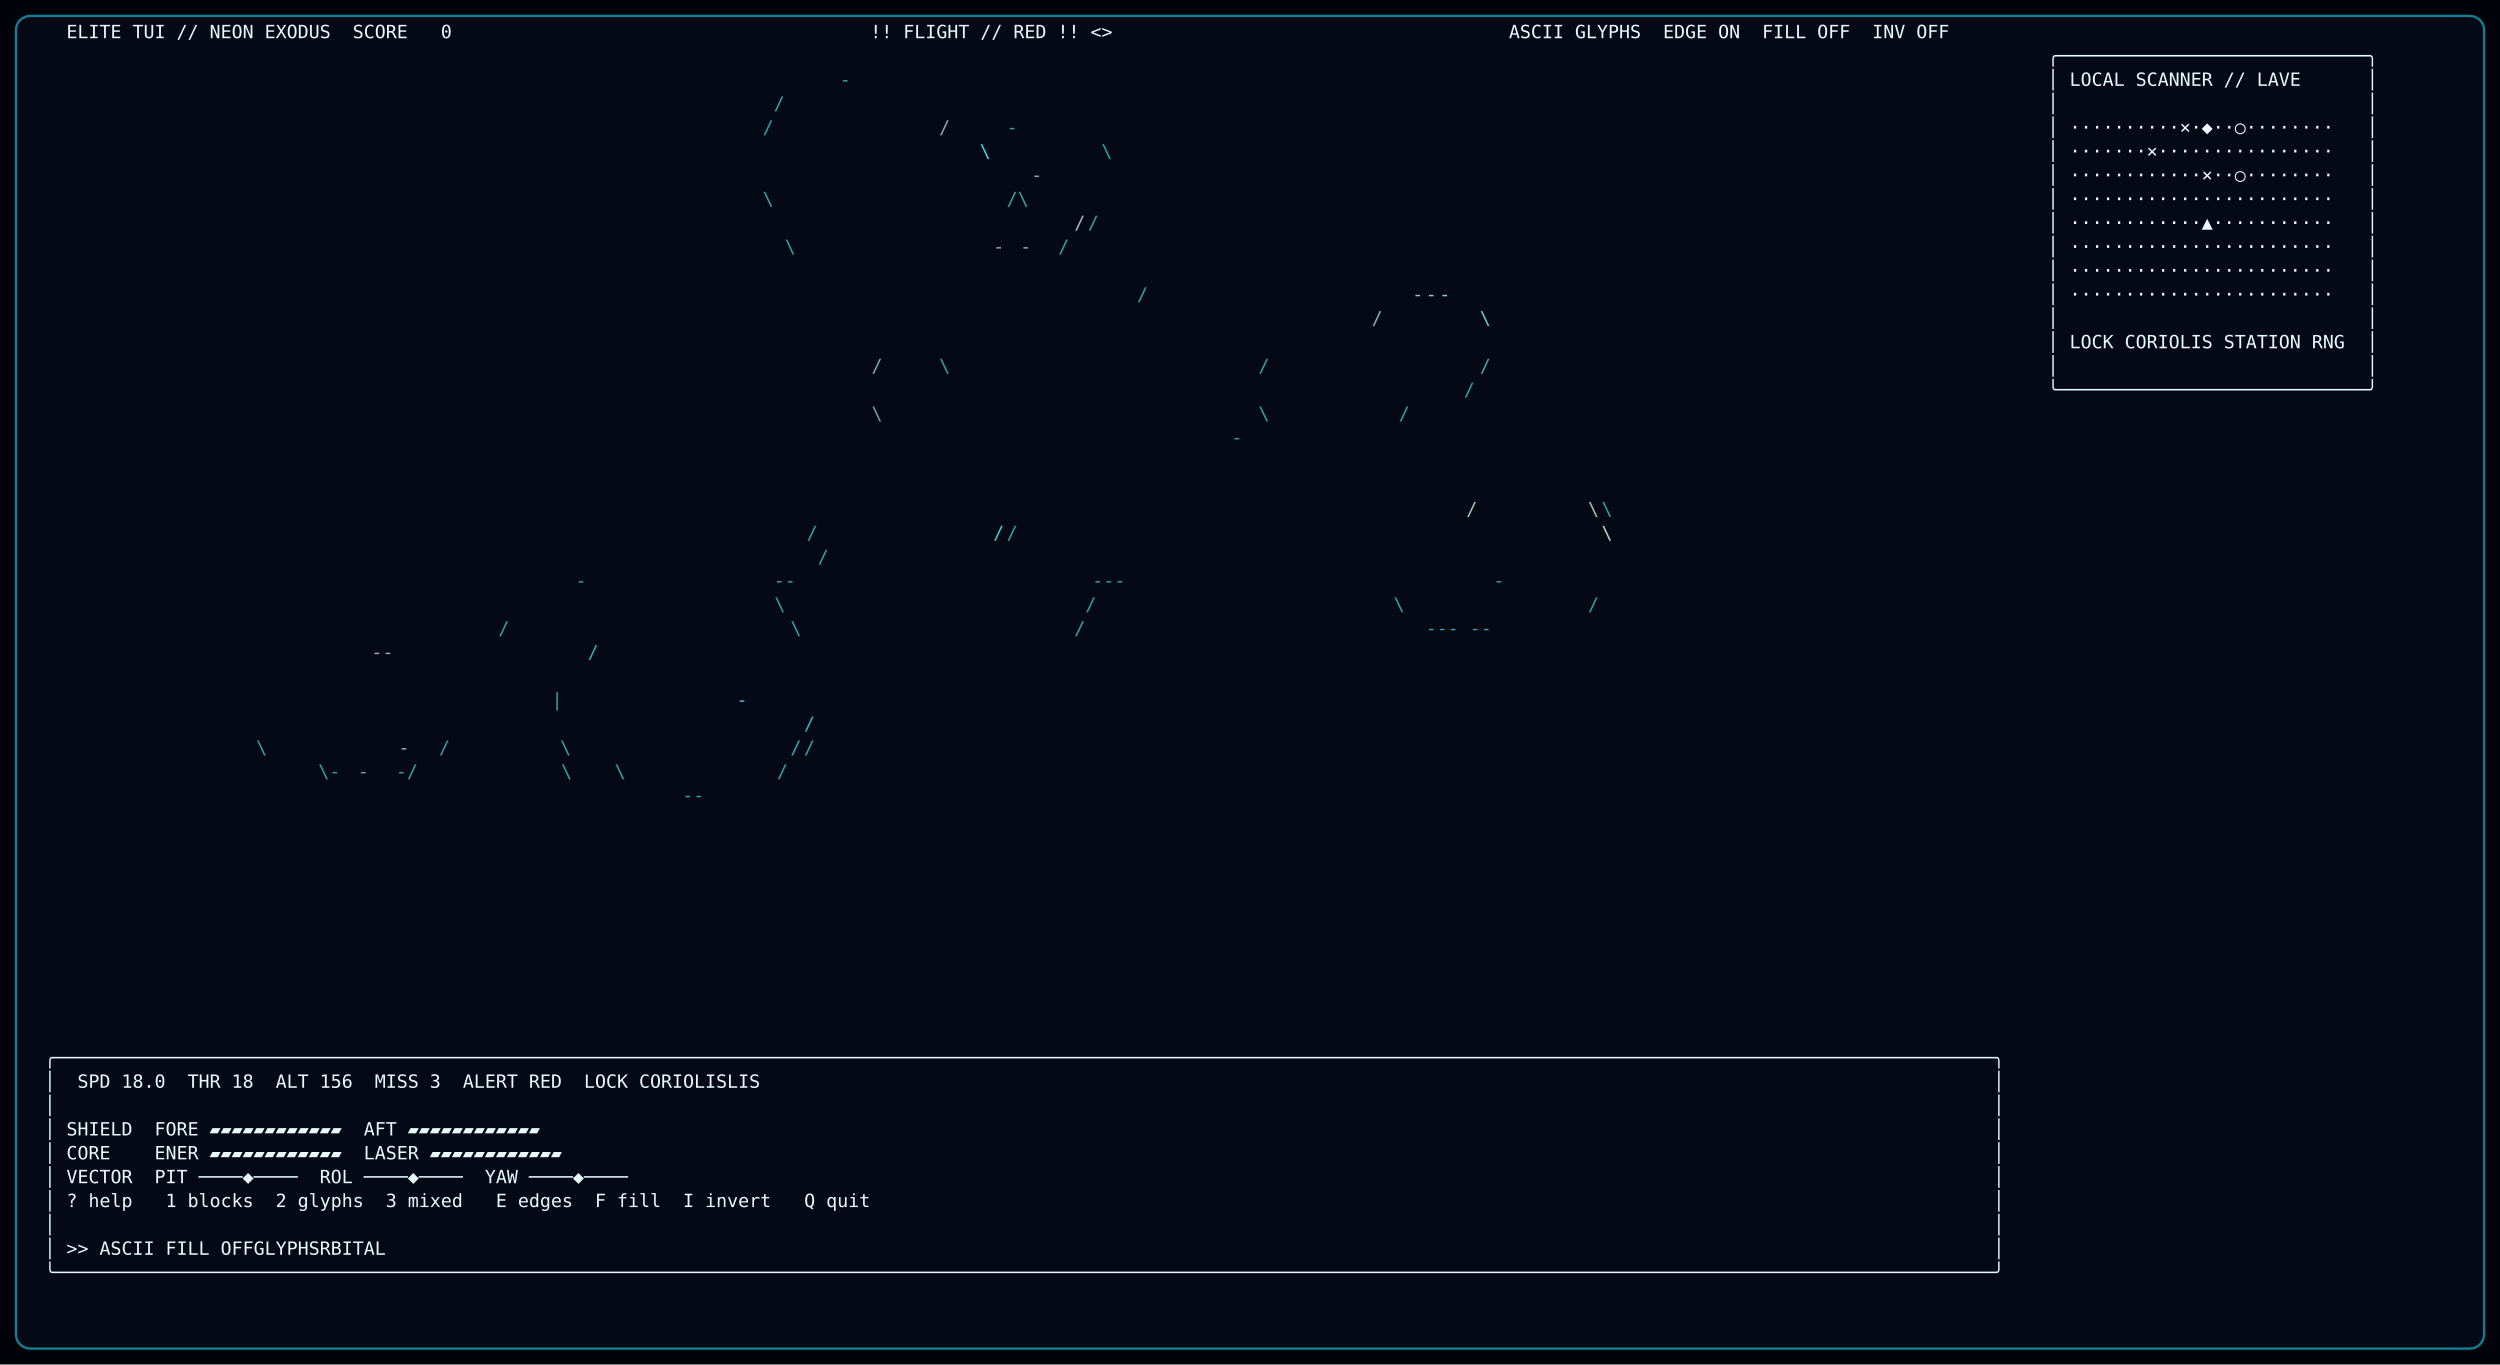
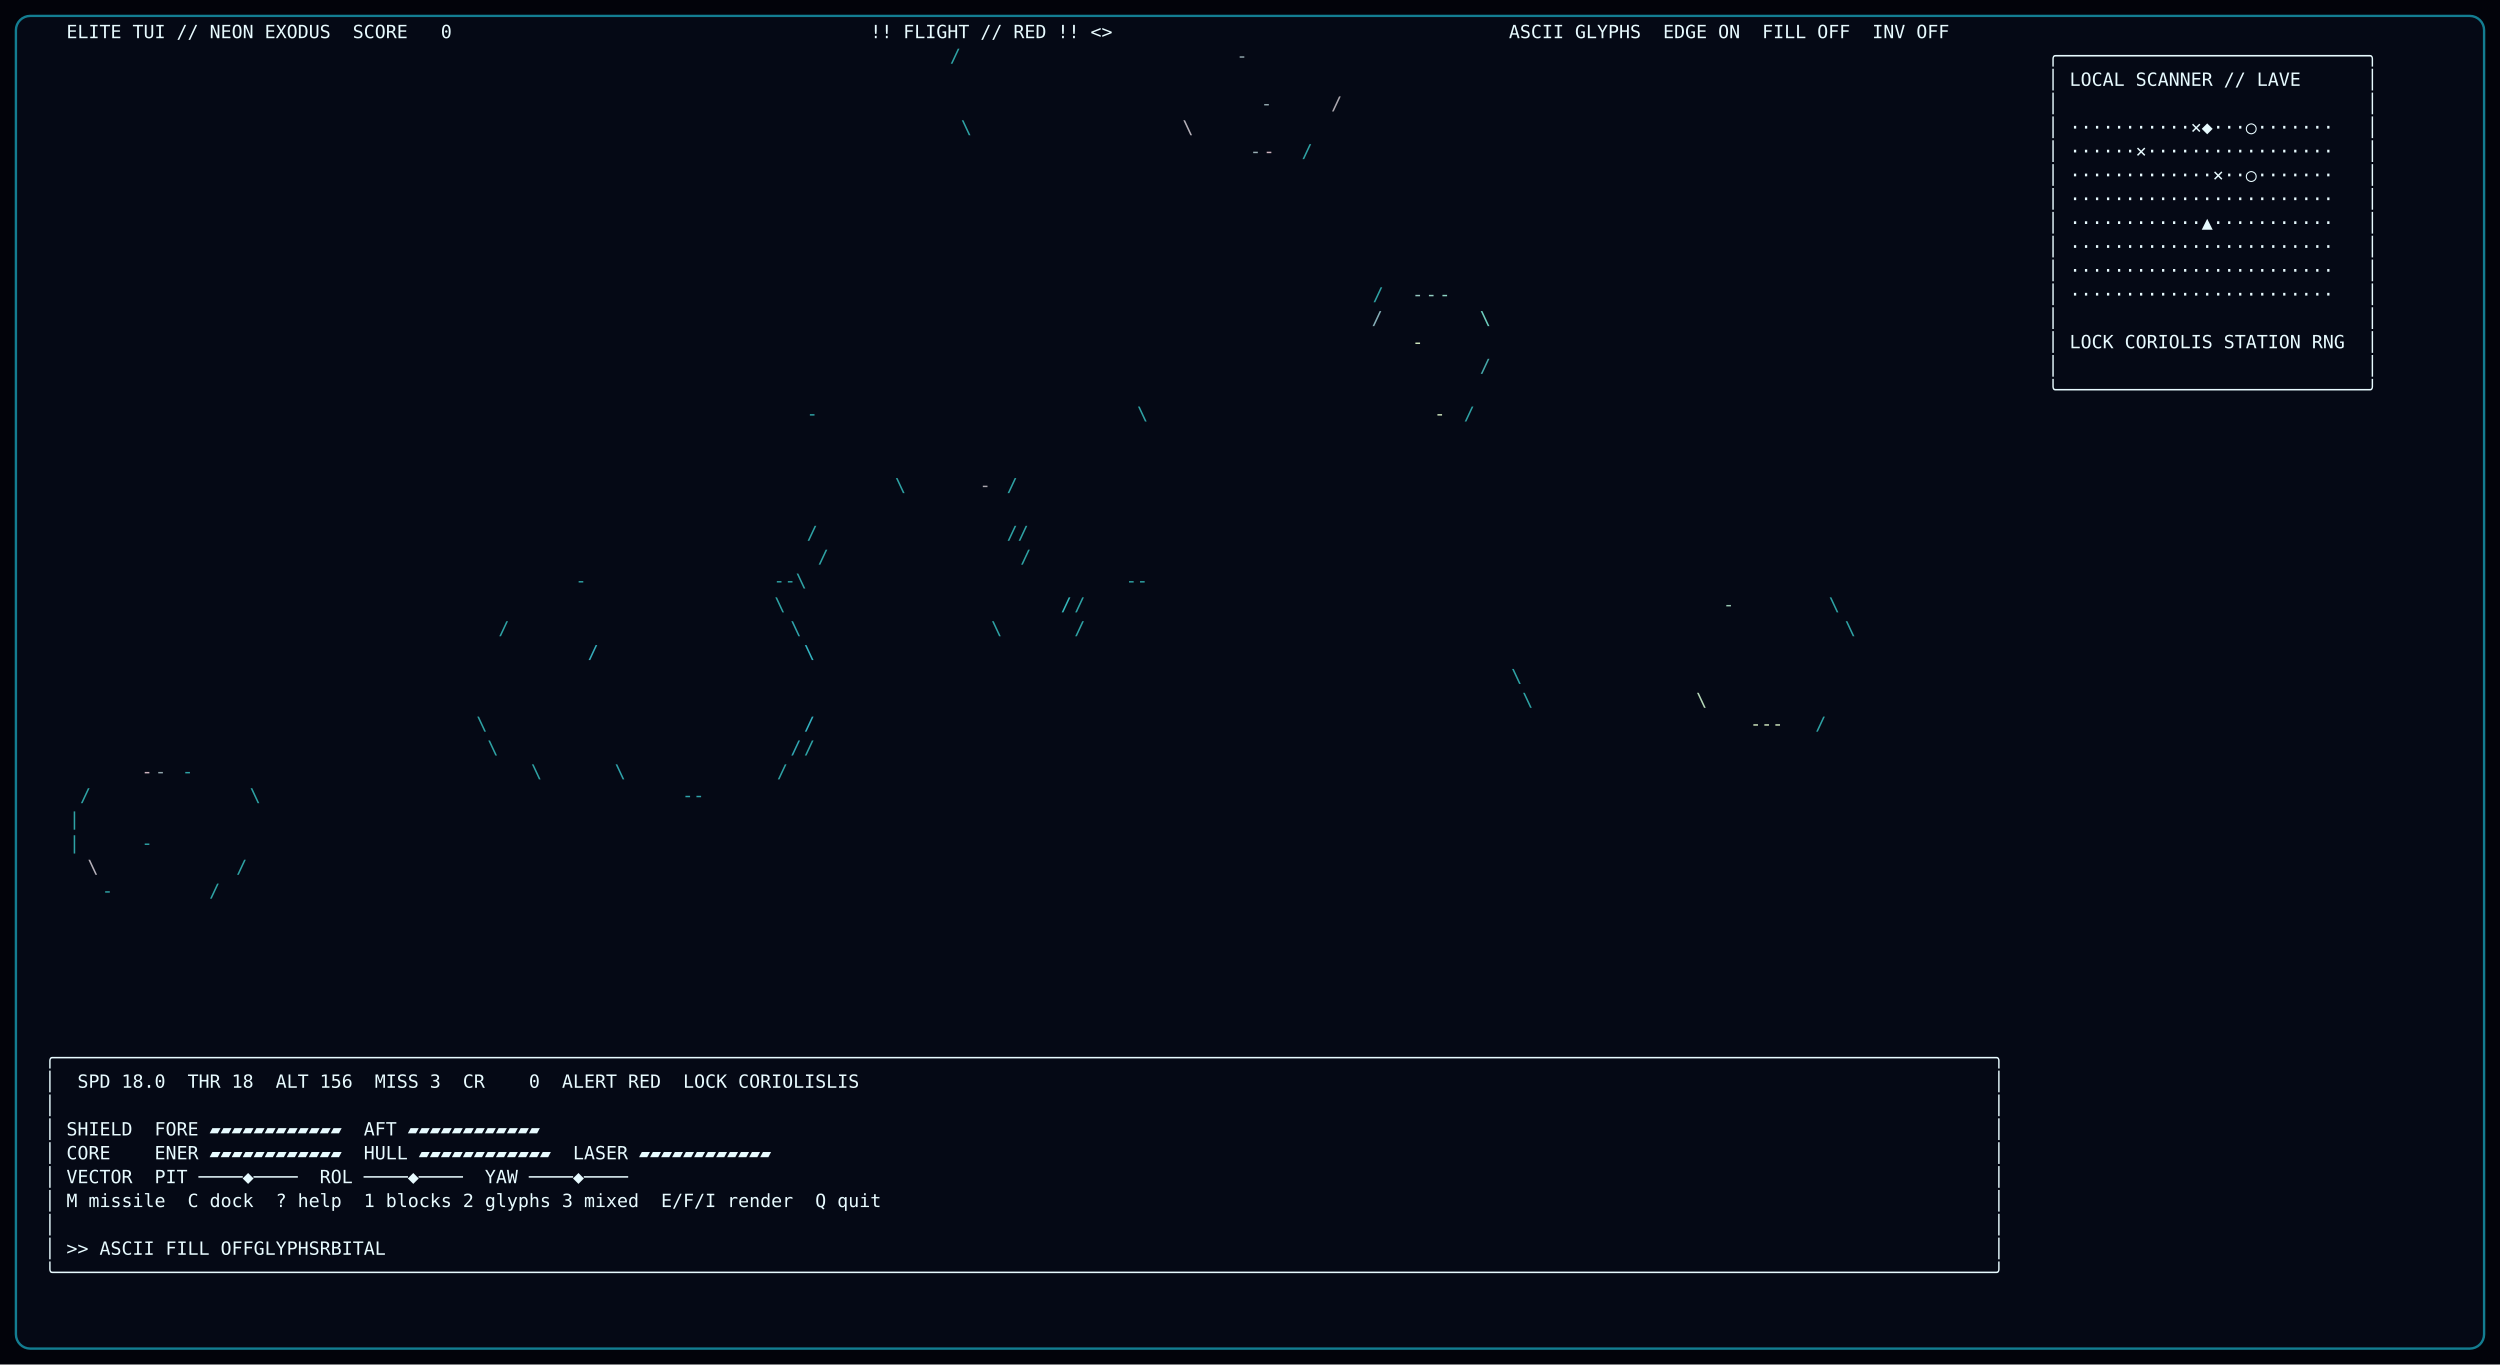
<svg xmlns="http://www.w3.org/2000/svg" width="3144" height="1716" viewBox="0 0 3144 1716" role="img" aria-labelledby="title desc">
  <rect width="100%" height="100%" fill="#02030a" />
  <rect x="20" y="20" width="3104" height="1676" rx="18" fill="#050915" stroke="#137d91" stroke-width="3" />
  <g font-family="JetBrains Mono, Cascadia Mono, Fira Mono, Consolas, monospace" font-size="23" xml:space="preserve">
    <text x="42" y="48" fill="#e8fbff">   ELITE TUI // NEON EXODUS  SCORE   0                                      !! FLIGHT // RED !! &lt;&gt;                                    ASCII GLYPHS  EDGE ON  FILL OFF  INV OFF</text>
+     <text x="59" y="78" fill="#2ea2a4">                                                                                  /</text>
+     <text x="1555" y="78" fill="#91a6ac">-</text>
    <text x="2575" y="78" fill="#e8fbff">╭────────────────────────────╮</text>
-     <text x="59" y="108" fill="#2ea2a4">                                                                        -</text>
    <text x="2575" y="108" fill="#e8fbff">│ LOCAL SCANNER // LAVE      │</text>
-     <text x="59" y="138" fill="#2ea2a4">                                                                  /</text>
+     <text x="1572" y="138" fill="#91a6ac"> -</text>
+     <text x="1674" y="138" fill="#aca8af">/</text>
    <text x="2575" y="138" fill="#e8fbff">│                            │</text>
-     <text x="59" y="168" fill="#2ea2a4">                                                                 /</text>
-     <text x="1181" y="168" fill="#91a6ac">/</text>
-     <text x="1266" y="168" fill="#2ea2a4">-</text>
-     <text x="2575" y="168" fill="#e8fbff">│ ··········×·◆··○········   │</text>
-     <text x="1232" y="198" fill="#37d6ee">\</text>
-     <text x="1385" y="198" fill="#2ea2a4">\</text>
-     <text x="2575" y="198" fill="#e8fbff">│ ·······×················   │</text>
-     <text x="1283" y="228" fill="#91a6ac"> -</text>
-     <text x="2575" y="228" fill="#e8fbff">│ ············×··○········   │</text>
-     <text x="59" y="258" fill="#2ea2a4">                                                                 \</text>
-     <text x="1266" y="258" fill="#2ea2a4">/\</text>
+     <text x="59" y="168" fill="#2ea2a4">                                                                                   \</text>
+     <text x="1487" y="168" fill="#b6b1b9">\</text>
+     <text x="2575" y="168" fill="#e8fbff">│ ···········×◆···○·······   │</text>
+     <text x="1572" y="198" fill="#9aafb5">-</text>
+     <text x="1589" y="198" fill="#cdb3bd">-</text>
+     <text x="1623" y="198" fill="#2ea2a4"> /</text>
+     <text x="2575" y="198" fill="#e8fbff">│ ······×·················   │</text>
+     <text x="2575" y="228" fill="#e8fbff">│ ·············×··○·······   │</text>
    <text x="2575" y="258" fill="#e8fbff">│ ························   │</text>
-     <text x="1351" y="288" fill="#b6b1b9">/</text>
-     <text x="1368" y="288" fill="#2ea2a4">/</text>
    <text x="2575" y="288" fill="#e8fbff">│ ············▲···········   │</text>
-     <text x="59" y="318" fill="#2ea2a4">                                                                   \</text>
-     <text x="1249" y="318" fill="#9aafb5">-</text>
-     <text x="1283" y="318" fill="#91a6ac">-</text>
-     <text x="1317" y="318" fill="#2ea2a4"> /</text>
    <text x="2575" y="318" fill="#e8fbff">│ ························   │</text>
    <text x="2575" y="348" fill="#e8fbff">│ ························   │</text>
-     <text x="59" y="378" fill="#2ea2a4">                                                                                                   /</text>
+     <text x="1657" y="378" fill="#2ea2a4">     /</text>
    <text x="1776" y="378" fill="#95c8c0">-</text>
    <text x="1793" y="378" fill="#93cfc1">-</text>
    <text x="1810" y="378" fill="#8dd4c2">-</text>
    <text x="2575" y="378" fill="#e8fbff">│ ························   │</text>
    <text x="1725" y="408" fill="#86aeb7">/</text>
    <text x="1861" y="408" fill="#6dcebd">\</text>
    <text x="2575" y="408" fill="#e8fbff">│                            │</text>
+     <text x="1776" y="438" fill="#cde4bb">-</text>
    <text x="2575" y="438" fill="#e8fbff">│ LOCK CORIOLIS STATION RNG  │</text>
-     <text x="1096" y="468" fill="#74adb1">/</text>
-     <text x="1181" y="468" fill="#2ea2a4">\                            /</text>
    <text x="1861" y="468" fill="#45a7a8">/</text>
    <text x="2575" y="468" fill="#e8fbff">│                            │</text>
-     <text x="1827" y="498" fill="#2ea2a4"> /</text>
    <text x="2575" y="498" fill="#e8fbff">╰────────────────────────────╯</text>
-     <text x="1096" y="528" fill="#6ea4a8">\</text>
-     <text x="1181" y="528" fill="#2ea2a4">                             \</text>
-     <text x="1759" y="528" fill="#2ea2a4">/</text>
-     <text x="773" y="558" fill="#2ea2a4">                                                        -</text>
-     <text x="1844" y="648" fill="#9acab4">/</text>
-     <text x="1997" y="648" fill="#9acab4">\</text>
-     <text x="2014" y="648" fill="#2ea2a4">\</text>
+     <text x="59" y="528" fill="#2ea2a4">                                                                     -                             \</text>
+     <text x="1776" y="528" fill="#cde4bb">  -</text>
+     <text x="1827" y="528" fill="#2ea2a4"> /</text>
+     <text x="807" y="618" fill="#2ea2a4">                       \</text>
+     <text x="1232" y="618" fill="#aca8af">-</text>
+     <text x="1266" y="618" fill="#2ea2a4">/</text>
    <text x="59" y="678" fill="#2ea2a4">                                                                     /</text>
-     <text x="1249" y="678" fill="#3dcdd0">/</text>
-     <text x="1266" y="678" fill="#2ea2a4">/</text>
-     <text x="2014" y="678" fill="#b6d8b8">\</text>
+     <text x="1266" y="678" fill="#2ea2a4">//</text>
    <text x="59" y="708" fill="#2ea2a4">                                                                      /</text>
-     <text x="59" y="738" fill="#2ea2a4">                                                -                 --</text>
-     <text x="1249" y="738" fill="#2ea2a4">         ---</text>
-     <text x="1878" y="738" fill="#2ea2a4">-</text>
+     <text x="1283" y="708" fill="#2ea2a4">/</text>
+     <text x="59" y="738" fill="#2ea2a4">                                                -                 --\</text>
+     <text x="1402" y="738" fill="#2ea2a4"> --</text>
    <text x="960" y="768" fill="#2ea2a4"> \</text>
-     <text x="1351" y="768" fill="#2ea2a4"> /                           \</text>
-     <text x="1997" y="768" fill="#2ea2a4">/</text>
+     <text x="1334" y="768" fill="#36b9bc">/</text>
+     <text x="1351" y="768" fill="#2ea2a4">/</text>
+     <text x="2167" y="768" fill="#9acab4">-</text>
+     <text x="2286" y="768" fill="#2ea2a4"> \</text>
    <text x="59" y="798" fill="#2ea2a4">                                         /</text>
    <text x="994" y="798" fill="#2fa4ab">\</text>
+     <text x="1011" y="798" fill="#2ea2a4">                 \</text>
    <text x="1351" y="798" fill="#2ea2a4">/</text>
-     <text x="1419" y="798" fill="#2ea2a4">                           --- --</text>
-     <text x="467" y="828" fill="#9aafb5">--</text>
+     <text x="2320" y="798" fill="#2ea2a4">\</text>
    <text x="739" y="828" fill="#35acba">/</text>
-     <text x="569" y="888" fill="#2ea2a4">         |</text>
-     <text x="926" y="888" fill="#42b9e1">-</text>
+     <text x="1011" y="828" fill="#33b3c1">\</text>
+     <text x="1028" y="858" fill="#2ea2a4">                                                               \</text>
+     <text x="1028" y="888" fill="#2ea2a4">                                                                \</text>
+     <text x="2133" y="888" fill="#b6d8b8">\</text>
+     <text x="59" y="918" fill="#2ea2a4">                                       \</text>
    <text x="1011" y="918" fill="#33b2c1">/</text>
-     <text x="59" y="948" fill="#2ea2a4">                   \</text>
-     <text x="501" y="948" fill="#aca8af">-</text>
-     <text x="552" y="948" fill="#2ea2a4">/          \</text>
+     <text x="2201" y="918" fill="#cde4bb">---</text>
+     <text x="2269" y="918" fill="#2ea2a4"> /</text>
+     <text x="59" y="948" fill="#2ea2a4">                                        \</text>
    <text x="994" y="948" fill="#2fa5b1">/</text>
    <text x="1011" y="948" fill="#2ea2a4">/</text>
-     <text x="331" y="978" fill="#2ea2a4">     \-</text>
-     <text x="450" y="978" fill="#6ea4a8">-</text>
-     <text x="484" y="978" fill="#2ea2a4"> -/             \</text>
+     <text x="178" y="978" fill="#cdb3bd">-</text>
+     <text x="195" y="978" fill="#91a6ac">-</text>
+     <text x="229" y="978" fill="#2ea2a4">-</text>
+     <text x="280" y="978" fill="#2ea2a4">                            \</text>
    <text x="773" y="978" fill="#2fa3ab">\</text>
    <text x="977" y="978" fill="#2ea2a4">/</text>
+     <text x="59" y="1008" fill="#2ea2a4">   /</text>
+     <text x="314" y="1008" fill="#2ea2a4">\</text>
    <text x="858" y="1008" fill="#2fa3aa">--</text>
+     <text x="59" y="1038" fill="#2ea2a4">  |</text>
+     <text x="59" y="1068" fill="#2ea2a4">  |</text>
+     <text x="178" y="1068" fill="#2ea2a4">-</text>
+     <text x="110" y="1098" fill="#b6b1b9">\</text>
+     <text x="297" y="1098" fill="#2ea2a4">/</text>
+     <text x="59" y="1128" fill="#2ea2a4">     -</text>
+     <text x="263" y="1128" fill="#2ea2a4">/</text>
    <text x="42" y="1338" fill="#e8fbff"> ╭────────────────────────────────────────────────────────────────────────────────────────────────────────────────────────────────────────────────────────────────────────────────╮</text>
-     <text x="42" y="1368" fill="#e8fbff"> │  SPD 18.0  THR 18  ALT 156  MISS 3  ALERT RED  LOCK CORIOLISLIS                                                                                                                │</text>
+     <text x="42" y="1368" fill="#e8fbff"> │  SPD 18.0  THR 18  ALT 156  MISS 3  CR    0  ALERT RED  LOCK CORIOLISLIS                                                                                                       │</text>
    <text x="42" y="1398" fill="#e8fbff"> │                                                                                                                                                                                │</text>
    <text x="42" y="1428" fill="#e8fbff"> │ SHIELD  FORE ▰▰▰▰▰▰▰▰▰▰▰▰  AFT ▰▰▰▰▰▰▰▰▰▰▰▰                                                                                                                                    │</text>
-     <text x="42" y="1458" fill="#e8fbff"> │ CORE    ENER ▰▰▰▰▰▰▰▰▰▰▰▰  LASER ▰▰▰▰▰▰▰▰▰▰▰▰                                                                                                                                  │</text>
+     <text x="42" y="1458" fill="#e8fbff"> │ CORE    ENER ▰▰▰▰▰▰▰▰▰▰▰▰  HULL ▰▰▰▰▰▰▰▰▰▰▰▰  LASER ▰▰▰▰▰▰▰▰▰▰▰▰                                                                                                               │</text>
    <text x="42" y="1488" fill="#e8fbff"> │ VECTOR  PIT ────◆────  ROL ────◆────  YAW ────◆────                                                                                                                            │</text>
-     <text x="42" y="1518" fill="#e8fbff"> │ ? help   1 blocks  2 glyphs  3 mixed   E edges  F fill  I invert   Q quit                                                                                                      │</text>
+     <text x="42" y="1518" fill="#e8fbff"> │ M missile  C dock  ? help  1 blocks 2 glyphs 3 mixed  E/F/I render  Q quit                                                                                                     │</text>
    <text x="42" y="1548" fill="#e8fbff"> │                                                                                                                                                                                │</text>
    <text x="42" y="1578" fill="#e8fbff"> │ &gt;&gt; ASCII FILL OFFGLYPHSRBITAL                                                                                                                                                  │</text>
    <text x="42" y="1608" fill="#e8fbff"> ╰────────────────────────────────────────────────────────────────────────────────────────────────────────────────────────────────────────────────────────────────────────────────╯</text>
  </g>
</svg>
